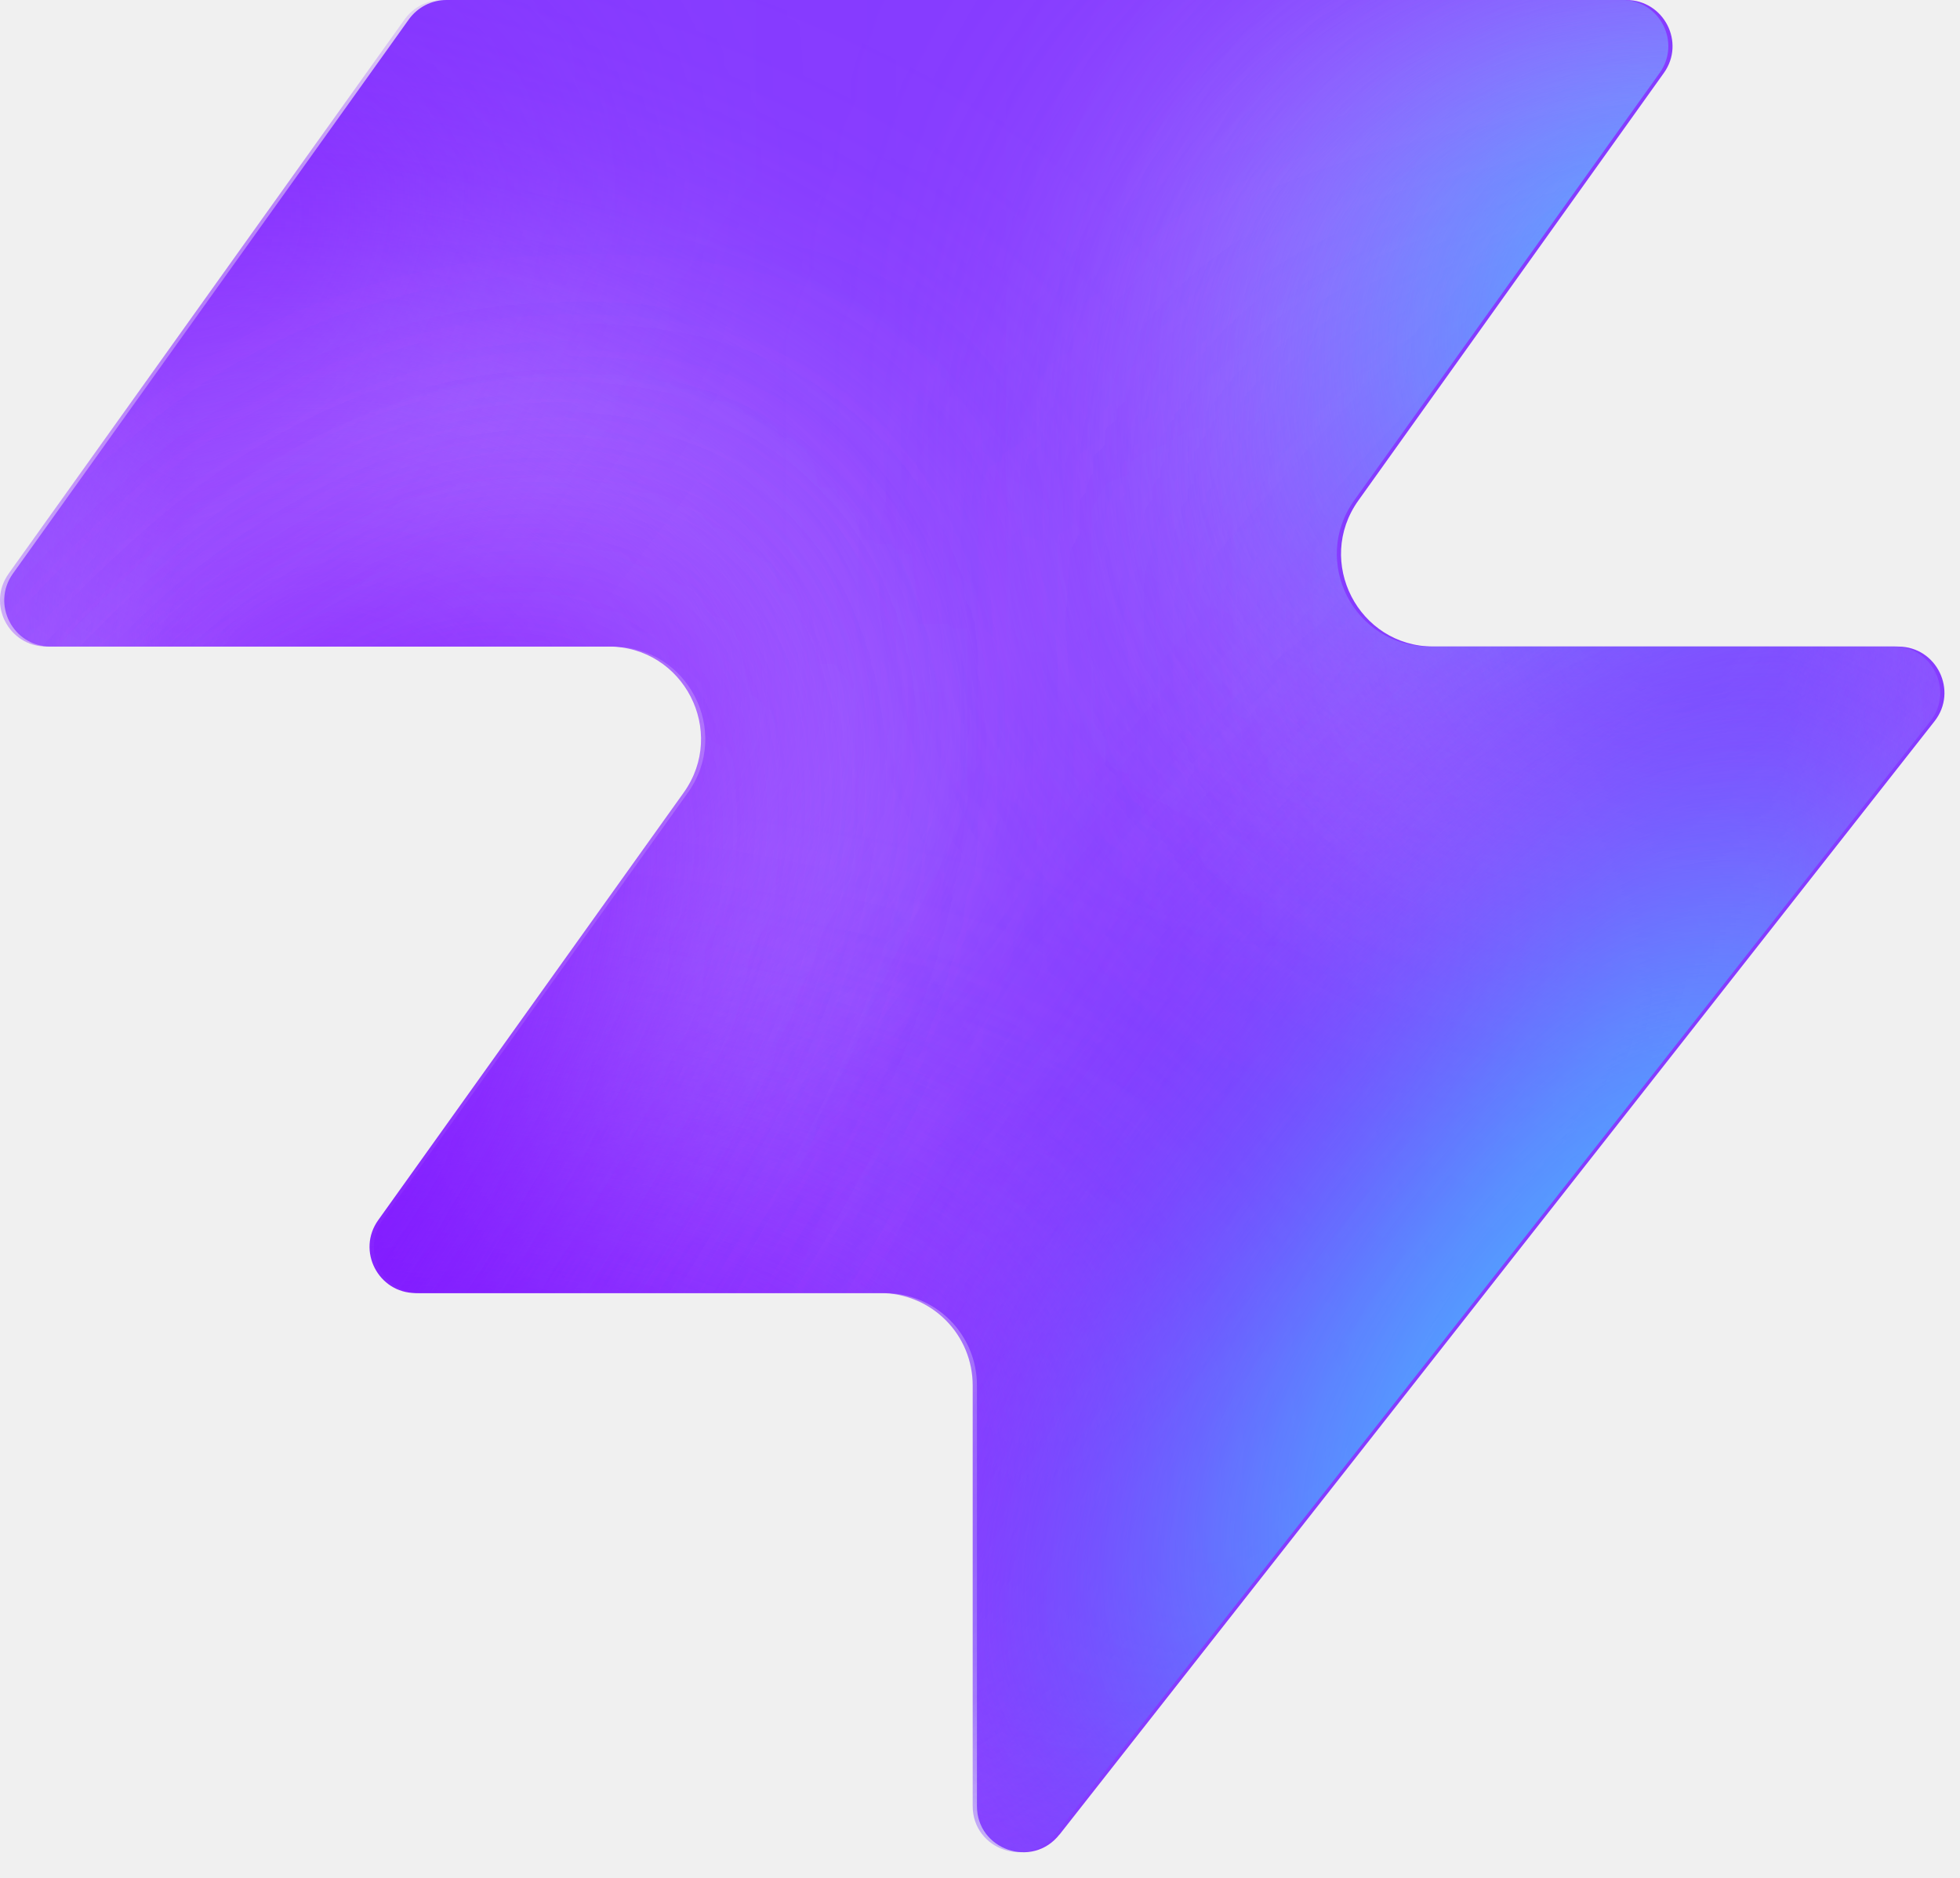
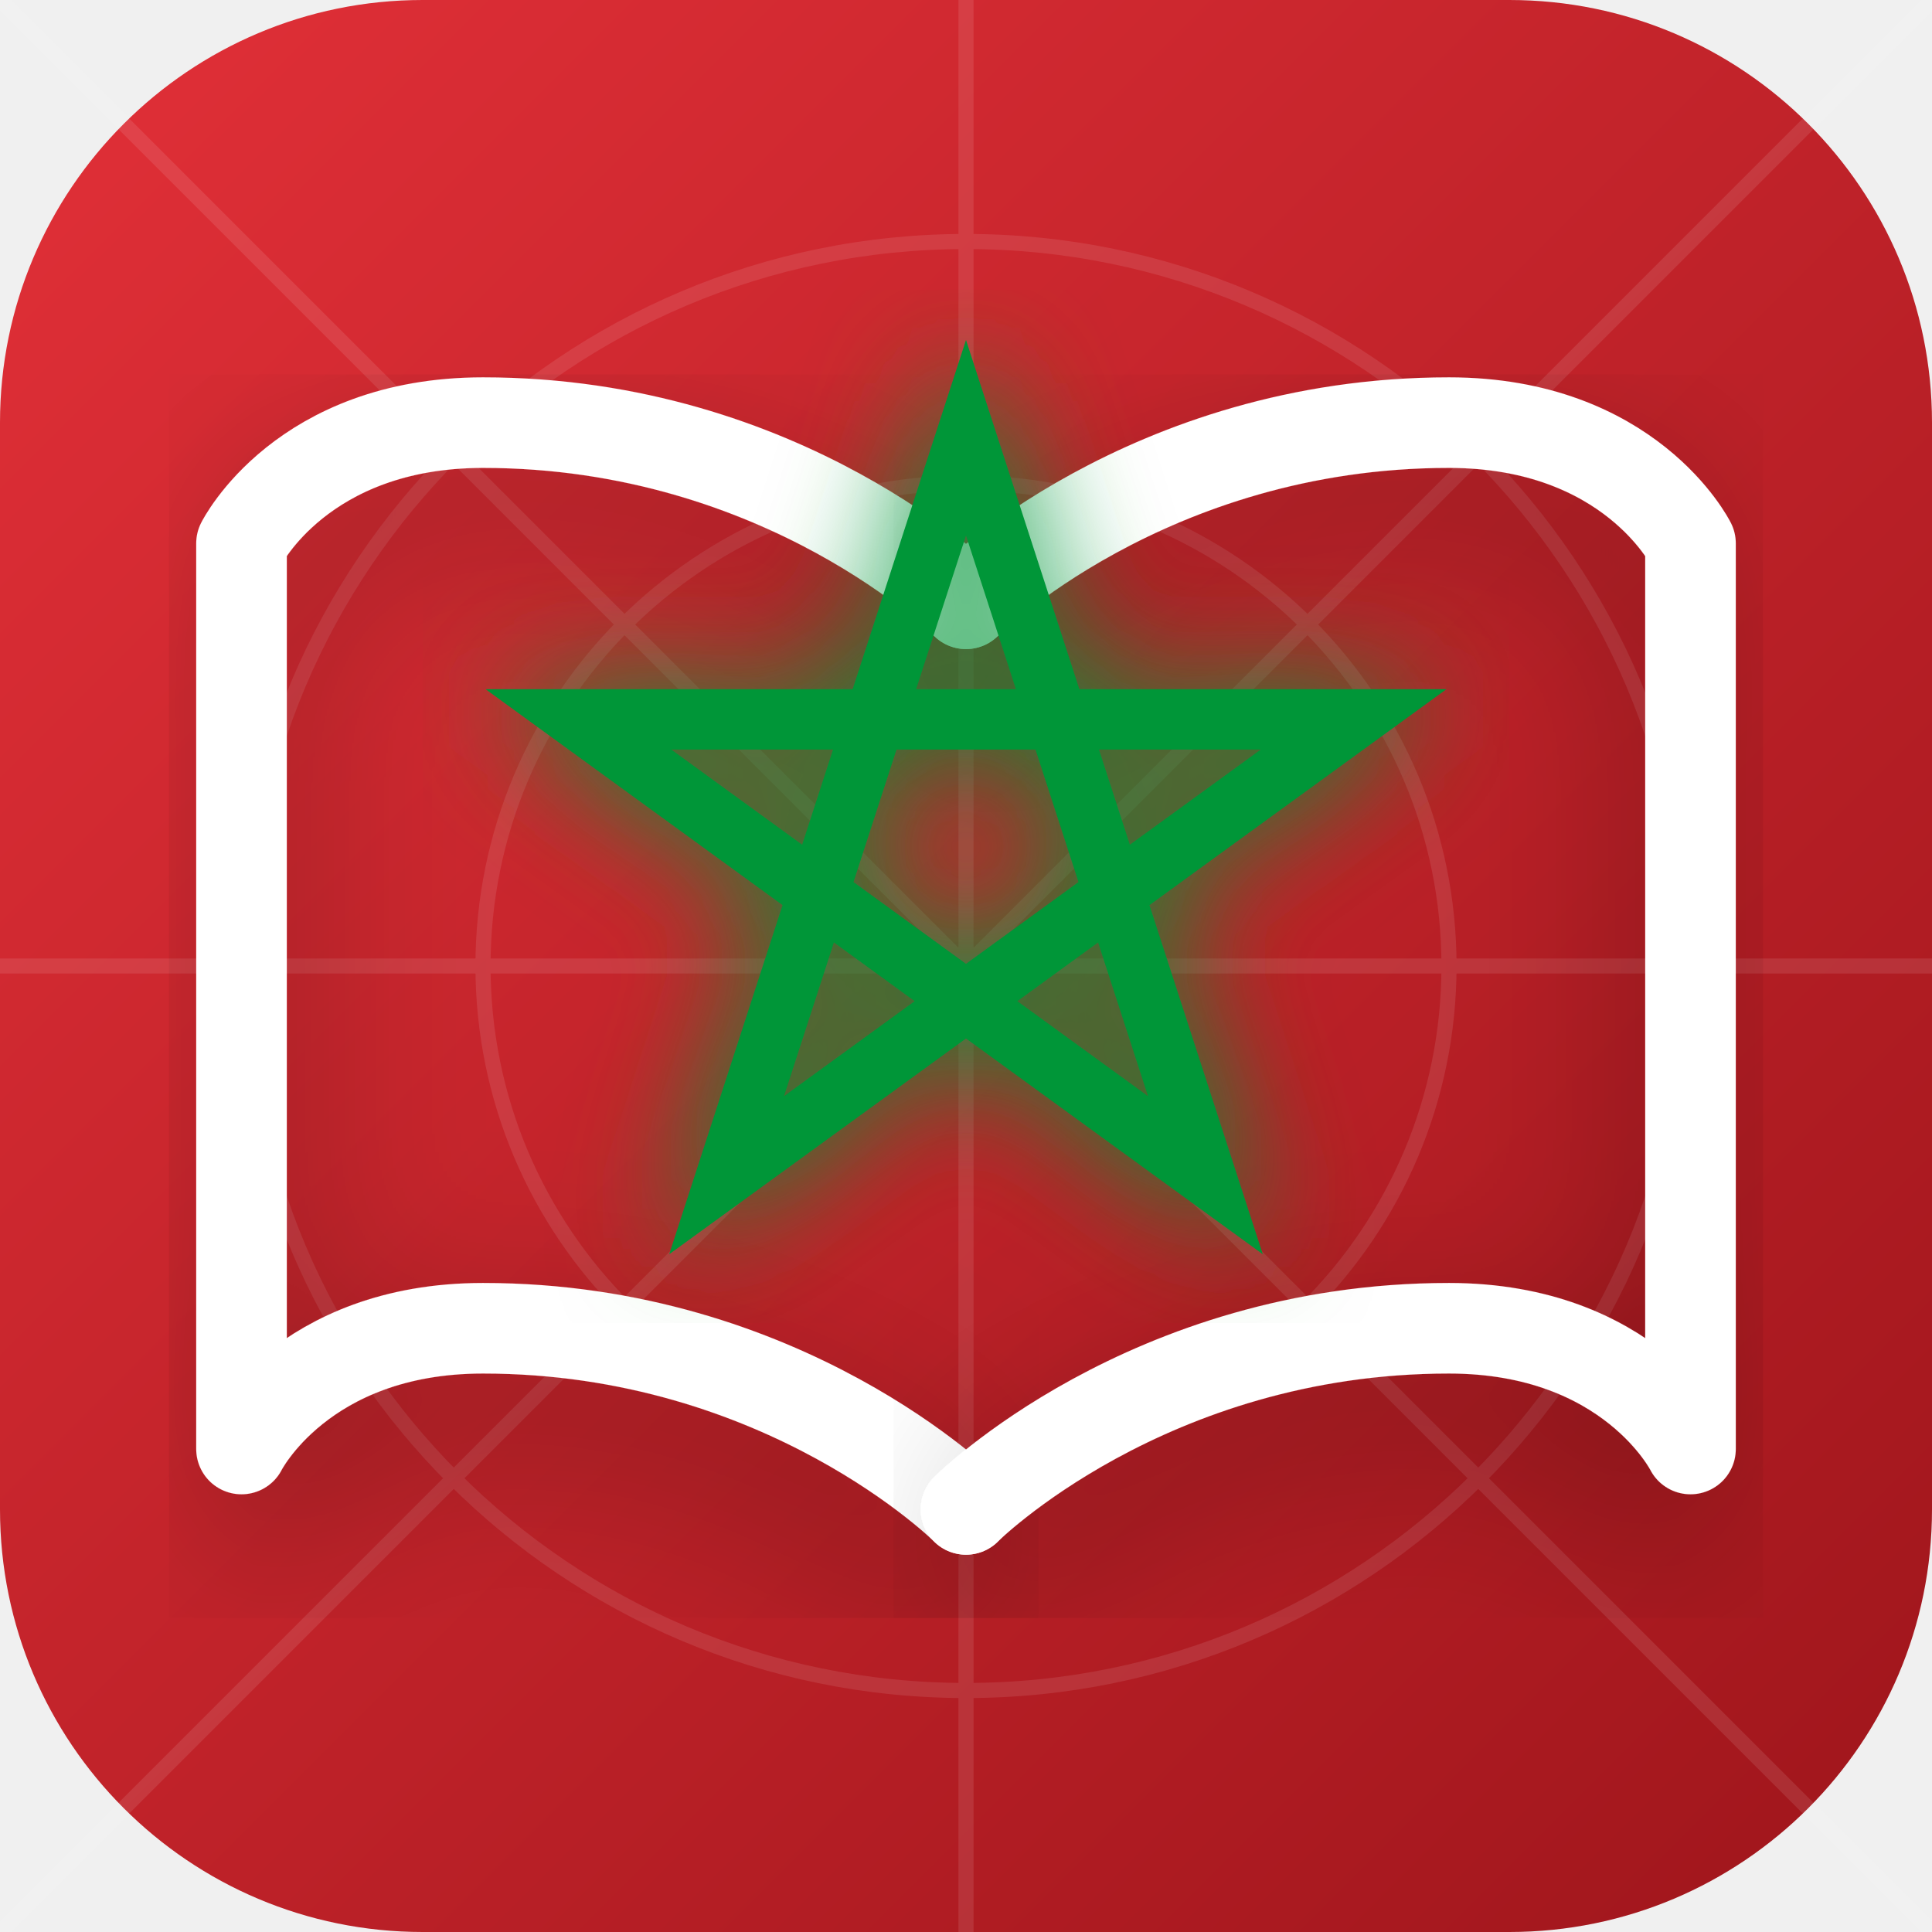
- <svg xmlns="http://www.w3.org/2000/svg" width="48" height="46" fill="none" viewBox="0 0 48 46">
-   <path fill="#863bff" d="M25.946 44.938c-.664.845-2.021.375-2.021-.698V33.937a2.26 2.26 0 0 0-2.262-2.262H10.287c-.92 0-1.456-1.04-.92-1.788l7.48-10.471c1.07-1.497 0-3.578-1.842-3.578H1.237c-.92 0-1.456-1.04-.92-1.788L10.013.474c.214-.297.556-.474.92-.474h28.894c.92 0 1.456 1.04.92 1.788l-7.48 10.471c-1.07 1.498 0 3.579 1.842 3.579h11.377c.943 0 1.473 1.088.89 1.83L25.947 44.94z" style="fill:#863bff;fill:color(display-p3 .525 .23 1);fill-opacity:1" />
-   <mask id="a" width="48" height="46" x="0" y="0" maskUnits="userSpaceOnUse" style="mask-type:alpha">
-     <path fill="#000" d="M25.842 44.938c-.664.844-2.021.375-2.021-.698V33.937a2.26 2.26 0 0 0-2.262-2.262H10.183c-.92 0-1.456-1.04-.92-1.788l7.48-10.471c1.07-1.498 0-3.579-1.842-3.579H1.133c-.92 0-1.456-1.04-.92-1.787L9.91.473c.214-.297.556-.474.92-.474h28.894c.92 0 1.456 1.04.92 1.788l-7.48 10.471c-1.07 1.498 0 3.578 1.842 3.578h11.377c.943 0 1.473 1.088.89 1.832L25.843 44.94z" style="fill:#000;fill-opacity:1" />
-   </mask>
-   <g mask="url(#a)">
-     <g filter="url(#b)">
-       <ellipse cx="5.508" cy="14.704" fill="#ede6ff" rx="5.508" ry="14.704" style="fill:#ede6ff;fill:color(display-p3 .927 .903 1);fill-opacity:1" transform="matrix(.00324 1 1 -.00324 -4.47 31.516)" />
-     </g>
-     <g filter="url(#c)">
-       <ellipse cx="10.399" cy="29.851" fill="#ede6ff" rx="10.399" ry="29.851" style="fill:#ede6ff;fill:color(display-p3 .927 .903 1);fill-opacity:1" transform="matrix(.00324 1 1 -.00324 -39.328 7.883)" />
-     </g>
-     <g filter="url(#d)">
-       <ellipse cx="5.508" cy="30.487" fill="#7e14ff" rx="5.508" ry="30.487" style="fill:#7e14ff;fill:color(display-p3 .492 .077 1);fill-opacity:1" transform="rotate(89.814 -25.913 -14.639)scale(1 -1)" />
-     </g>
-     <g filter="url(#e)">
-       <ellipse cx="5.508" cy="30.599" fill="#7e14ff" rx="5.508" ry="30.599" style="fill:#7e14ff;fill:color(display-p3 .492 .077 1);fill-opacity:1" transform="rotate(89.814 -32.644 -3.334)scale(1 -1)" />
-     </g>
-     <g filter="url(#f)">
-       <ellipse cx="5.508" cy="30.599" fill="#7e14ff" rx="5.508" ry="30.599" style="fill:#7e14ff;fill:color(display-p3 .492 .077 1);fill-opacity:1" transform="matrix(.00324 1 1 -.00324 -34.34 30.47)" />
-     </g>
-     <g filter="url(#g)">
-       <ellipse cx="14.072" cy="22.078" fill="#ede6ff" rx="14.072" ry="22.078" style="fill:#ede6ff;fill:color(display-p3 .927 .903 1);fill-opacity:1" transform="rotate(93.35 24.506 48.493)scale(-1 1)" />
-     </g>
-     <g filter="url(#h)">
-       <ellipse cx="3.47" cy="21.501" fill="#7e14ff" rx="3.47" ry="21.501" style="fill:#7e14ff;fill:color(display-p3 .492 .077 1);fill-opacity:1" transform="rotate(89.009 28.708 47.59)scale(-1 1)" />
-     </g>
-     <g filter="url(#i)">
-       <ellipse cx="3.47" cy="21.501" fill="#7e14ff" rx="3.47" ry="21.501" style="fill:#7e14ff;fill:color(display-p3 .492 .077 1);fill-opacity:1" transform="rotate(89.009 28.708 47.59)scale(-1 1)" />
-     </g>
-     <g filter="url(#j)">
-       <ellipse cx=".387" cy="8.972" fill="#7e14ff" rx="4.407" ry="29.108" style="fill:#7e14ff;fill:color(display-p3 .492 .077 1);fill-opacity:1" transform="rotate(39.51 .387 8.972)" />
-     </g>
-     <g filter="url(#k)">
-       <ellipse cx="47.523" cy="-6.092" fill="#7e14ff" rx="4.407" ry="29.108" style="fill:#7e14ff;fill:color(display-p3 .492 .077 1);fill-opacity:1" transform="rotate(37.892 47.523 -6.092)" />
-     </g>
-     <g filter="url(#l)">
-       <ellipse cx="41.412" cy="6.333" fill="#47bfff" rx="5.971" ry="9.665" style="fill:#47bfff;fill:color(display-p3 .28 .748 1);fill-opacity:1" transform="rotate(37.892 41.412 6.333)" />
-     </g>
-     <g filter="url(#m)">
-       <ellipse cx="-1.879" cy="38.332" fill="#7e14ff" rx="4.407" ry="29.108" style="fill:#7e14ff;fill:color(display-p3 .492 .077 1);fill-opacity:1" transform="rotate(37.892 -1.88 38.332)" />
-     </g>
-     <g filter="url(#n)">
-       <ellipse cx="-1.879" cy="38.332" fill="#7e14ff" rx="4.407" ry="29.108" style="fill:#7e14ff;fill:color(display-p3 .492 .077 1);fill-opacity:1" transform="rotate(37.892 -1.88 38.332)" />
-     </g>
-     <g filter="url(#o)">
-       <ellipse cx="35.651" cy="29.907" fill="#7e14ff" rx="4.407" ry="29.108" style="fill:#7e14ff;fill:color(display-p3 .492 .077 1);fill-opacity:1" transform="rotate(37.892 35.651 29.907)" />
-     </g>
-     <g filter="url(#p)">
-       <ellipse cx="38.418" cy="32.4" fill="#47bfff" rx="5.971" ry="15.297" style="fill:#47bfff;fill:color(display-p3 .28 .748 1);fill-opacity:1" transform="rotate(37.892 38.418 32.4)" />
-     </g>
-   </g>
+ <svg xmlns="http://www.w3.org/2000/svg" width="64" height="64" viewBox="0 0 64 64">
  <defs>
-     <filter id="b" width="60.045" height="41.654" x="-19.77" y="16.149" color-interpolation-filters="sRGB" filterUnits="userSpaceOnUse">
-       <feFlood flood-opacity="0" result="BackgroundImageFix" />
-       <feBlend in="SourceGraphic" in2="BackgroundImageFix" result="shape" />
-       <feGaussianBlur result="effect1_foregroundBlur_2002_17158" stdDeviation="7.659" />
+     <linearGradient id="bgGrad" x1="0%" y1="0%" x2="100%" y2="100%">
+       <stop offset="0%" stop-color="#E23038" />
+       <stop offset="100%" stop-color="#9E151B" />
+     </linearGradient>
+     <filter id="glow" x="-20%" y="-20%" width="140%" height="140%">
+       <feGaussianBlur stdDeviation="2" result="blur" />
+       <feComposite in="SourceGraphic" in2="blur" operator="over" />
    </filter>
-     <filter id="c" width="90.34" height="51.437" x="-54.613" y="-7.533" color-interpolation-filters="sRGB" filterUnits="userSpaceOnUse">
-       <feFlood flood-opacity="0" result="BackgroundImageFix" />
-       <feBlend in="SourceGraphic" in2="BackgroundImageFix" result="shape" />
-       <feGaussianBlur result="effect1_foregroundBlur_2002_17158" stdDeviation="7.659" />
-     </filter>
-     <filter id="d" width="79.355" height="29.4" x="-49.64" y="2.03" color-interpolation-filters="sRGB" filterUnits="userSpaceOnUse">
-       <feFlood flood-opacity="0" result="BackgroundImageFix" />
-       <feBlend in="SourceGraphic" in2="BackgroundImageFix" result="shape" />
-       <feGaussianBlur result="effect1_foregroundBlur_2002_17158" stdDeviation="4.596" />
-     </filter>
-     <filter id="e" width="79.579" height="29.4" x="-45.045" y="20.029" color-interpolation-filters="sRGB" filterUnits="userSpaceOnUse">
-       <feFlood flood-opacity="0" result="BackgroundImageFix" />
-       <feBlend in="SourceGraphic" in2="BackgroundImageFix" result="shape" />
-       <feGaussianBlur result="effect1_foregroundBlur_2002_17158" stdDeviation="4.596" />
-     </filter>
-     <filter id="f" width="79.579" height="29.4" x="-43.513" y="21.178" color-interpolation-filters="sRGB" filterUnits="userSpaceOnUse">
-       <feFlood flood-opacity="0" result="BackgroundImageFix" />
-       <feBlend in="SourceGraphic" in2="BackgroundImageFix" result="shape" />
-       <feGaussianBlur result="effect1_foregroundBlur_2002_17158" stdDeviation="4.596" />
-     </filter>
-     <filter id="g" width="74.749" height="58.852" x="15.756" y="-17.901" color-interpolation-filters="sRGB" filterUnits="userSpaceOnUse">
-       <feFlood flood-opacity="0" result="BackgroundImageFix" />
-       <feBlend in="SourceGraphic" in2="BackgroundImageFix" result="shape" />
-       <feGaussianBlur result="effect1_foregroundBlur_2002_17158" stdDeviation="7.659" />
-     </filter>
-     <filter id="h" width="61.377" height="25.362" x="23.548" y="2.284" color-interpolation-filters="sRGB" filterUnits="userSpaceOnUse">
-       <feFlood flood-opacity="0" result="BackgroundImageFix" />
-       <feBlend in="SourceGraphic" in2="BackgroundImageFix" result="shape" />
-       <feGaussianBlur result="effect1_foregroundBlur_2002_17158" stdDeviation="4.596" />
-     </filter>
-     <filter id="i" width="61.377" height="25.362" x="23.548" y="2.284" color-interpolation-filters="sRGB" filterUnits="userSpaceOnUse">
-       <feFlood flood-opacity="0" result="BackgroundImageFix" />
-       <feBlend in="SourceGraphic" in2="BackgroundImageFix" result="shape" />
-       <feGaussianBlur result="effect1_foregroundBlur_2002_17158" stdDeviation="4.596" />
-     </filter>
-     <filter id="j" width="56.045" height="63.649" x="-27.636" y="-22.853" color-interpolation-filters="sRGB" filterUnits="userSpaceOnUse">
-       <feFlood flood-opacity="0" result="BackgroundImageFix" />
-       <feBlend in="SourceGraphic" in2="BackgroundImageFix" result="shape" />
-       <feGaussianBlur result="effect1_foregroundBlur_2002_17158" stdDeviation="4.596" />
-     </filter>
-     <filter id="k" width="54.814" height="64.646" x="20.116" y="-38.415" color-interpolation-filters="sRGB" filterUnits="userSpaceOnUse">
-       <feFlood flood-opacity="0" result="BackgroundImageFix" />
-       <feBlend in="SourceGraphic" in2="BackgroundImageFix" result="shape" />
-       <feGaussianBlur result="effect1_foregroundBlur_2002_17158" stdDeviation="4.596" />
-     </filter>
-     <filter id="l" width="33.541" height="35.313" x="24.641" y="-11.323" color-interpolation-filters="sRGB" filterUnits="userSpaceOnUse">
-       <feFlood flood-opacity="0" result="BackgroundImageFix" />
-       <feBlend in="SourceGraphic" in2="BackgroundImageFix" result="shape" />
-       <feGaussianBlur result="effect1_foregroundBlur_2002_17158" stdDeviation="4.596" />
-     </filter>
-     <filter id="m" width="54.814" height="64.646" x="-29.286" y="6.009" color-interpolation-filters="sRGB" filterUnits="userSpaceOnUse">
-       <feFlood flood-opacity="0" result="BackgroundImageFix" />
-       <feBlend in="SourceGraphic" in2="BackgroundImageFix" result="shape" />
-       <feGaussianBlur result="effect1_foregroundBlur_2002_17158" stdDeviation="4.596" />
-     </filter>
-     <filter id="n" width="54.814" height="64.646" x="-29.286" y="6.009" color-interpolation-filters="sRGB" filterUnits="userSpaceOnUse">
-       <feFlood flood-opacity="0" result="BackgroundImageFix" />
-       <feBlend in="SourceGraphic" in2="BackgroundImageFix" result="shape" />
-       <feGaussianBlur result="effect1_foregroundBlur_2002_17158" stdDeviation="4.596" />
-     </filter>
-     <filter id="o" width="54.814" height="64.646" x="8.244" y="-2.416" color-interpolation-filters="sRGB" filterUnits="userSpaceOnUse">
-       <feFlood flood-opacity="0" result="BackgroundImageFix" />
-       <feBlend in="SourceGraphic" in2="BackgroundImageFix" result="shape" />
-       <feGaussianBlur result="effect1_foregroundBlur_2002_17158" stdDeviation="4.596" />
-     </filter>
-     <filter id="p" width="39.409" height="43.623" x="18.713" y="10.588" color-interpolation-filters="sRGB" filterUnits="userSpaceOnUse">
-       <feFlood flood-opacity="0" result="BackgroundImageFix" />
-       <feBlend in="SourceGraphic" in2="BackgroundImageFix" result="shape" />
-       <feGaussianBlur result="effect1_foregroundBlur_2002_17158" stdDeviation="4.596" />
+     <filter id="shadow">
+       <feDropShadow dx="0" dy="2" stdDeviation="3" flood-opacity="0.3" />
    </filter>
  </defs>
+   <rect width="64" height="64" rx="14" fill="url(#bgGrad)" />
+   <g opacity="0.1" stroke="#FFFFFF" stroke-width="0.5">
+     <path d="M 0 32 L 64 32 M 32 0 L 32 64 M 0 0 L 64 64 M 0 64 L 64 0" />
+     <circle cx="32" cy="32" r="24" fill="none" />
+     <circle cx="32" cy="32" r="16" fill="none" />
+   </g>
+   <path d="M32 20 C32 20 26 14 16 14 C10 14 8 18 8 18 V48 C8 48 10 44 16 44 C26 44 32 50 32 50" fill="none" stroke="#FFFFFF" stroke-width="3" stroke-linecap="round" stroke-linejoin="round" filter="url(#shadow)" />
+   <path d="M32 20 C32 20 38 14 48 14 C54 14 56 18 56 18 V48 C56 48 54 44 48 44 C38 44 32 50 32 50" fill="none" stroke="#FFFFFF" stroke-width="3" stroke-linecap="round" stroke-linejoin="round" filter="url(#shadow)" />
+   <path d="M32 20 V50" fill="none" stroke="#FFFFFF" stroke-width="3" stroke-linecap="round" filter="url(#shadow)" />
+   <g transform="translate(32, 28) scale(1)" filter="url(#glow)">
+     <path d="M 0 -13.5 L 7.93 10.93 L -12.84 -4.17 L 12.84 -4.17 L -7.93 10.93 Z" fill="none" stroke="#009639" stroke-width="2" stroke-linejoin="miter" stroke-miterlimit="4" />
+   </g>
</svg>
